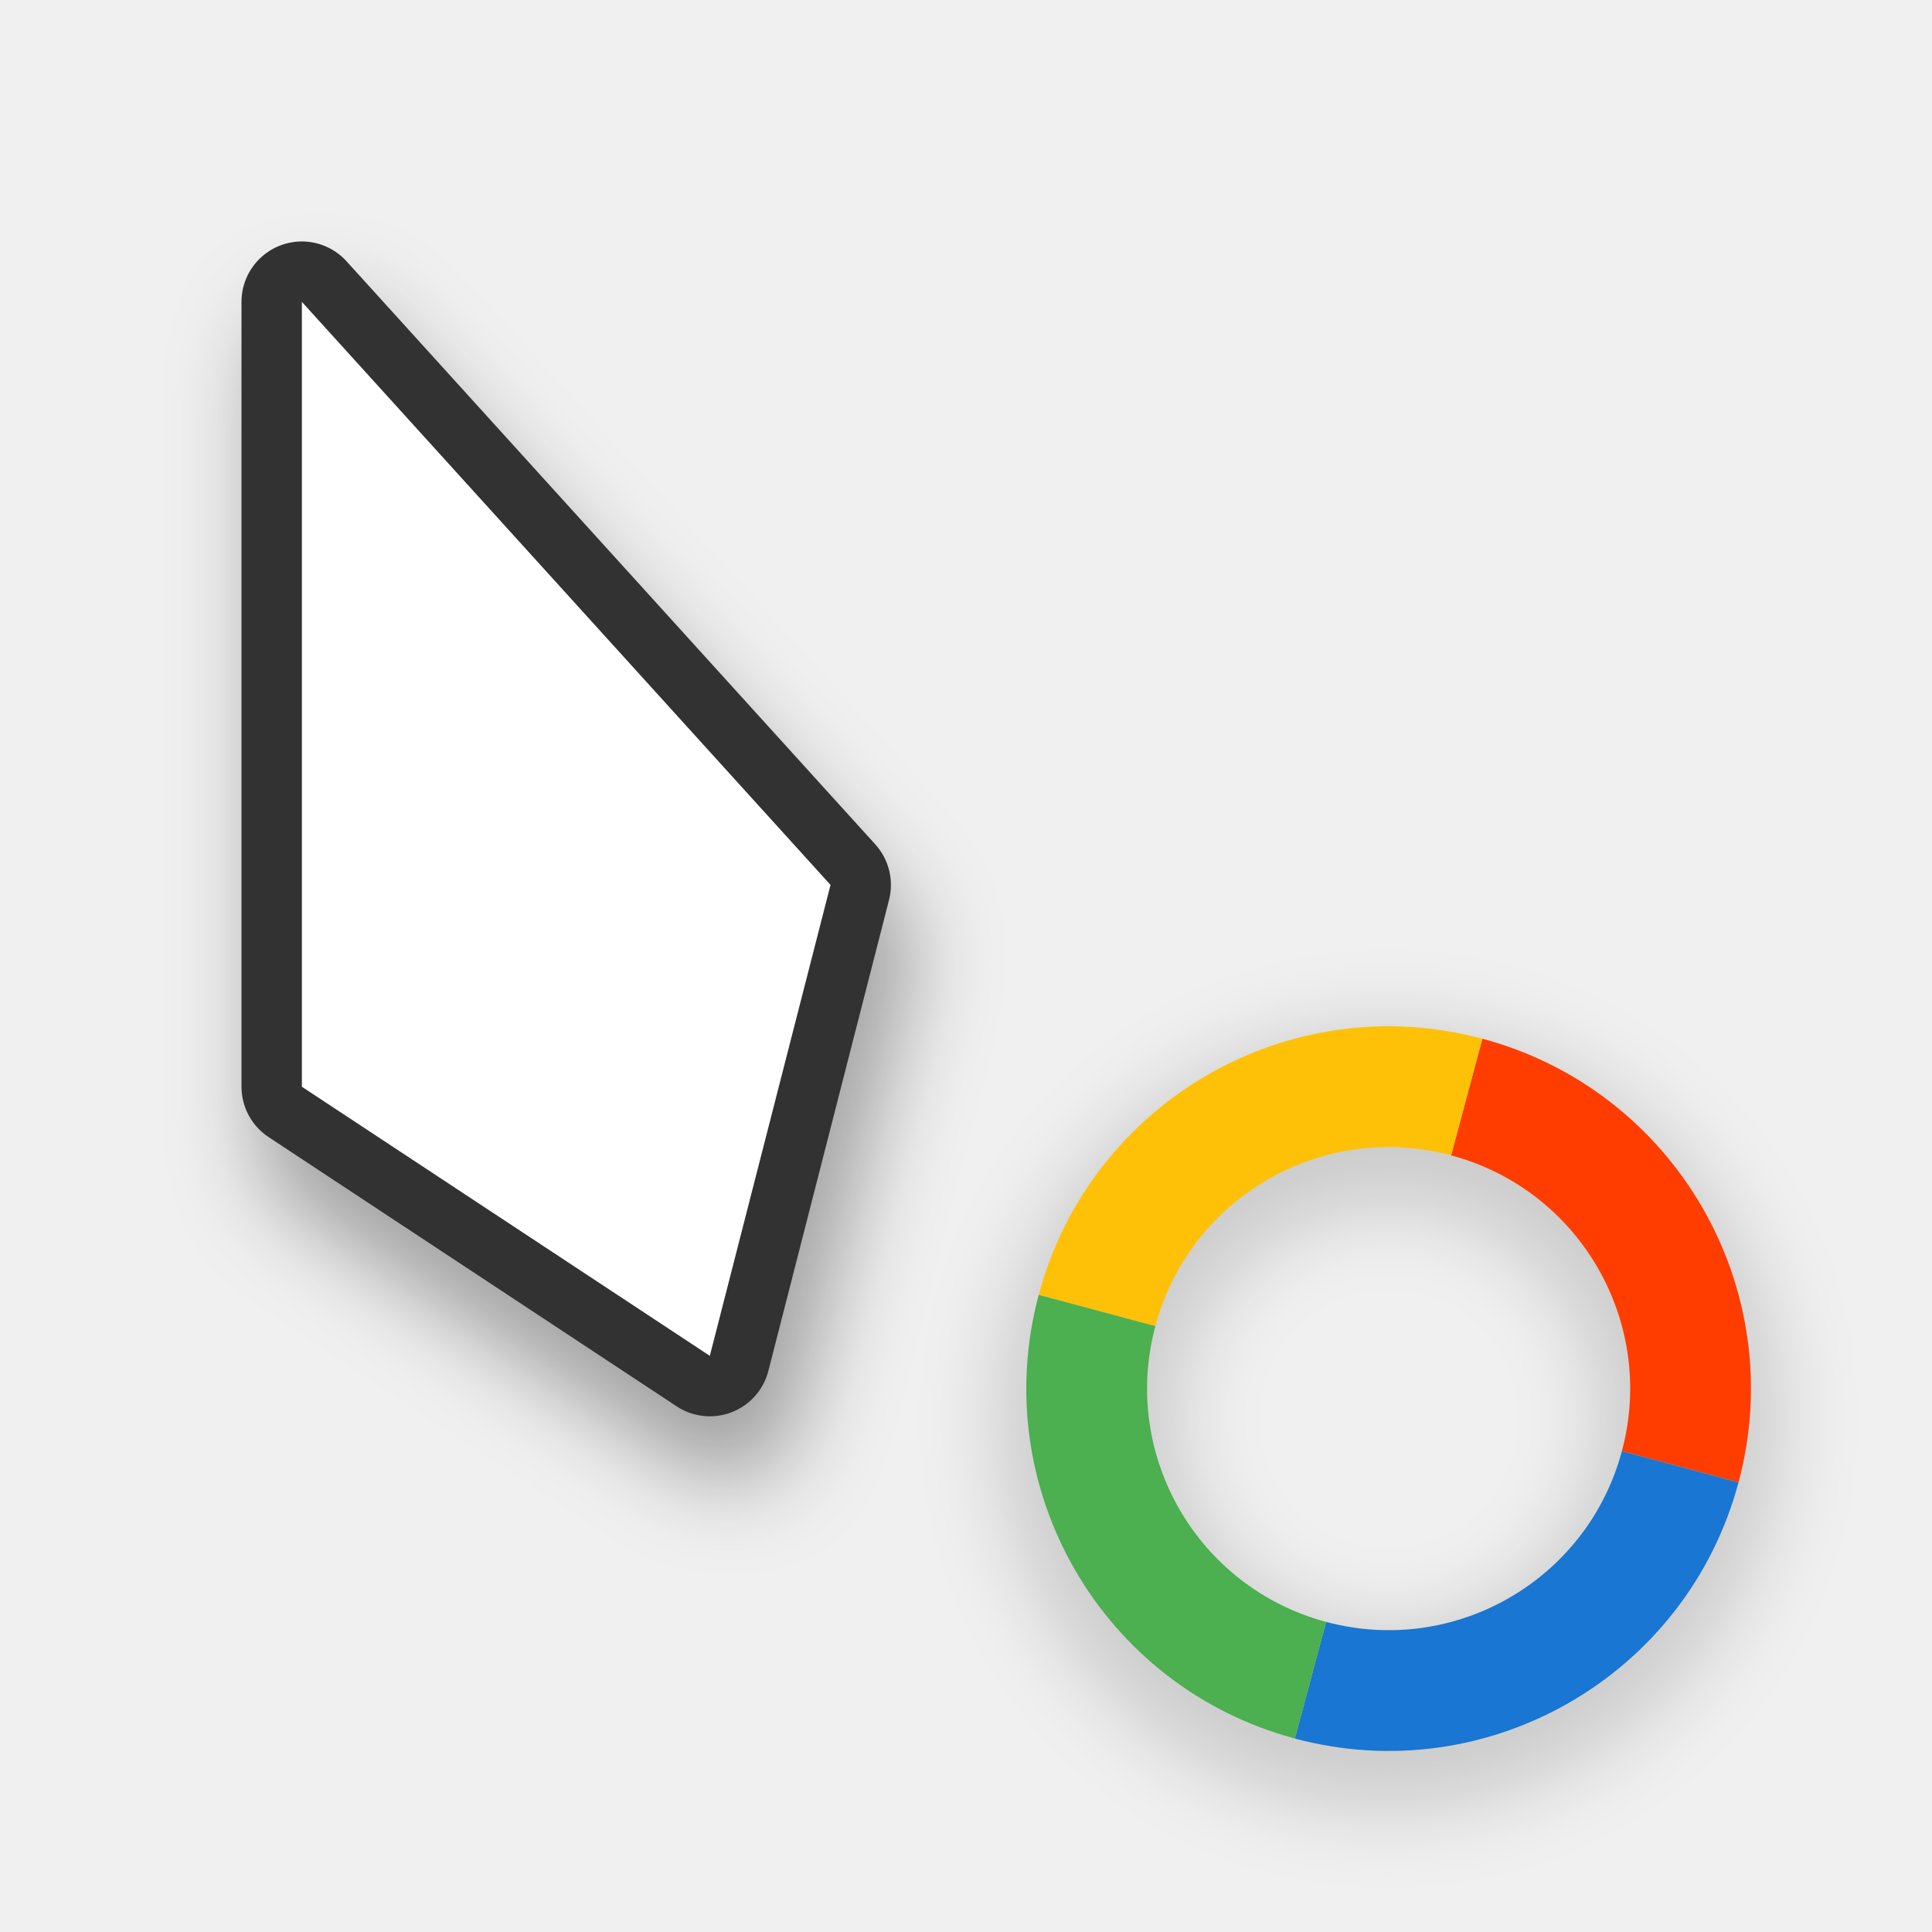
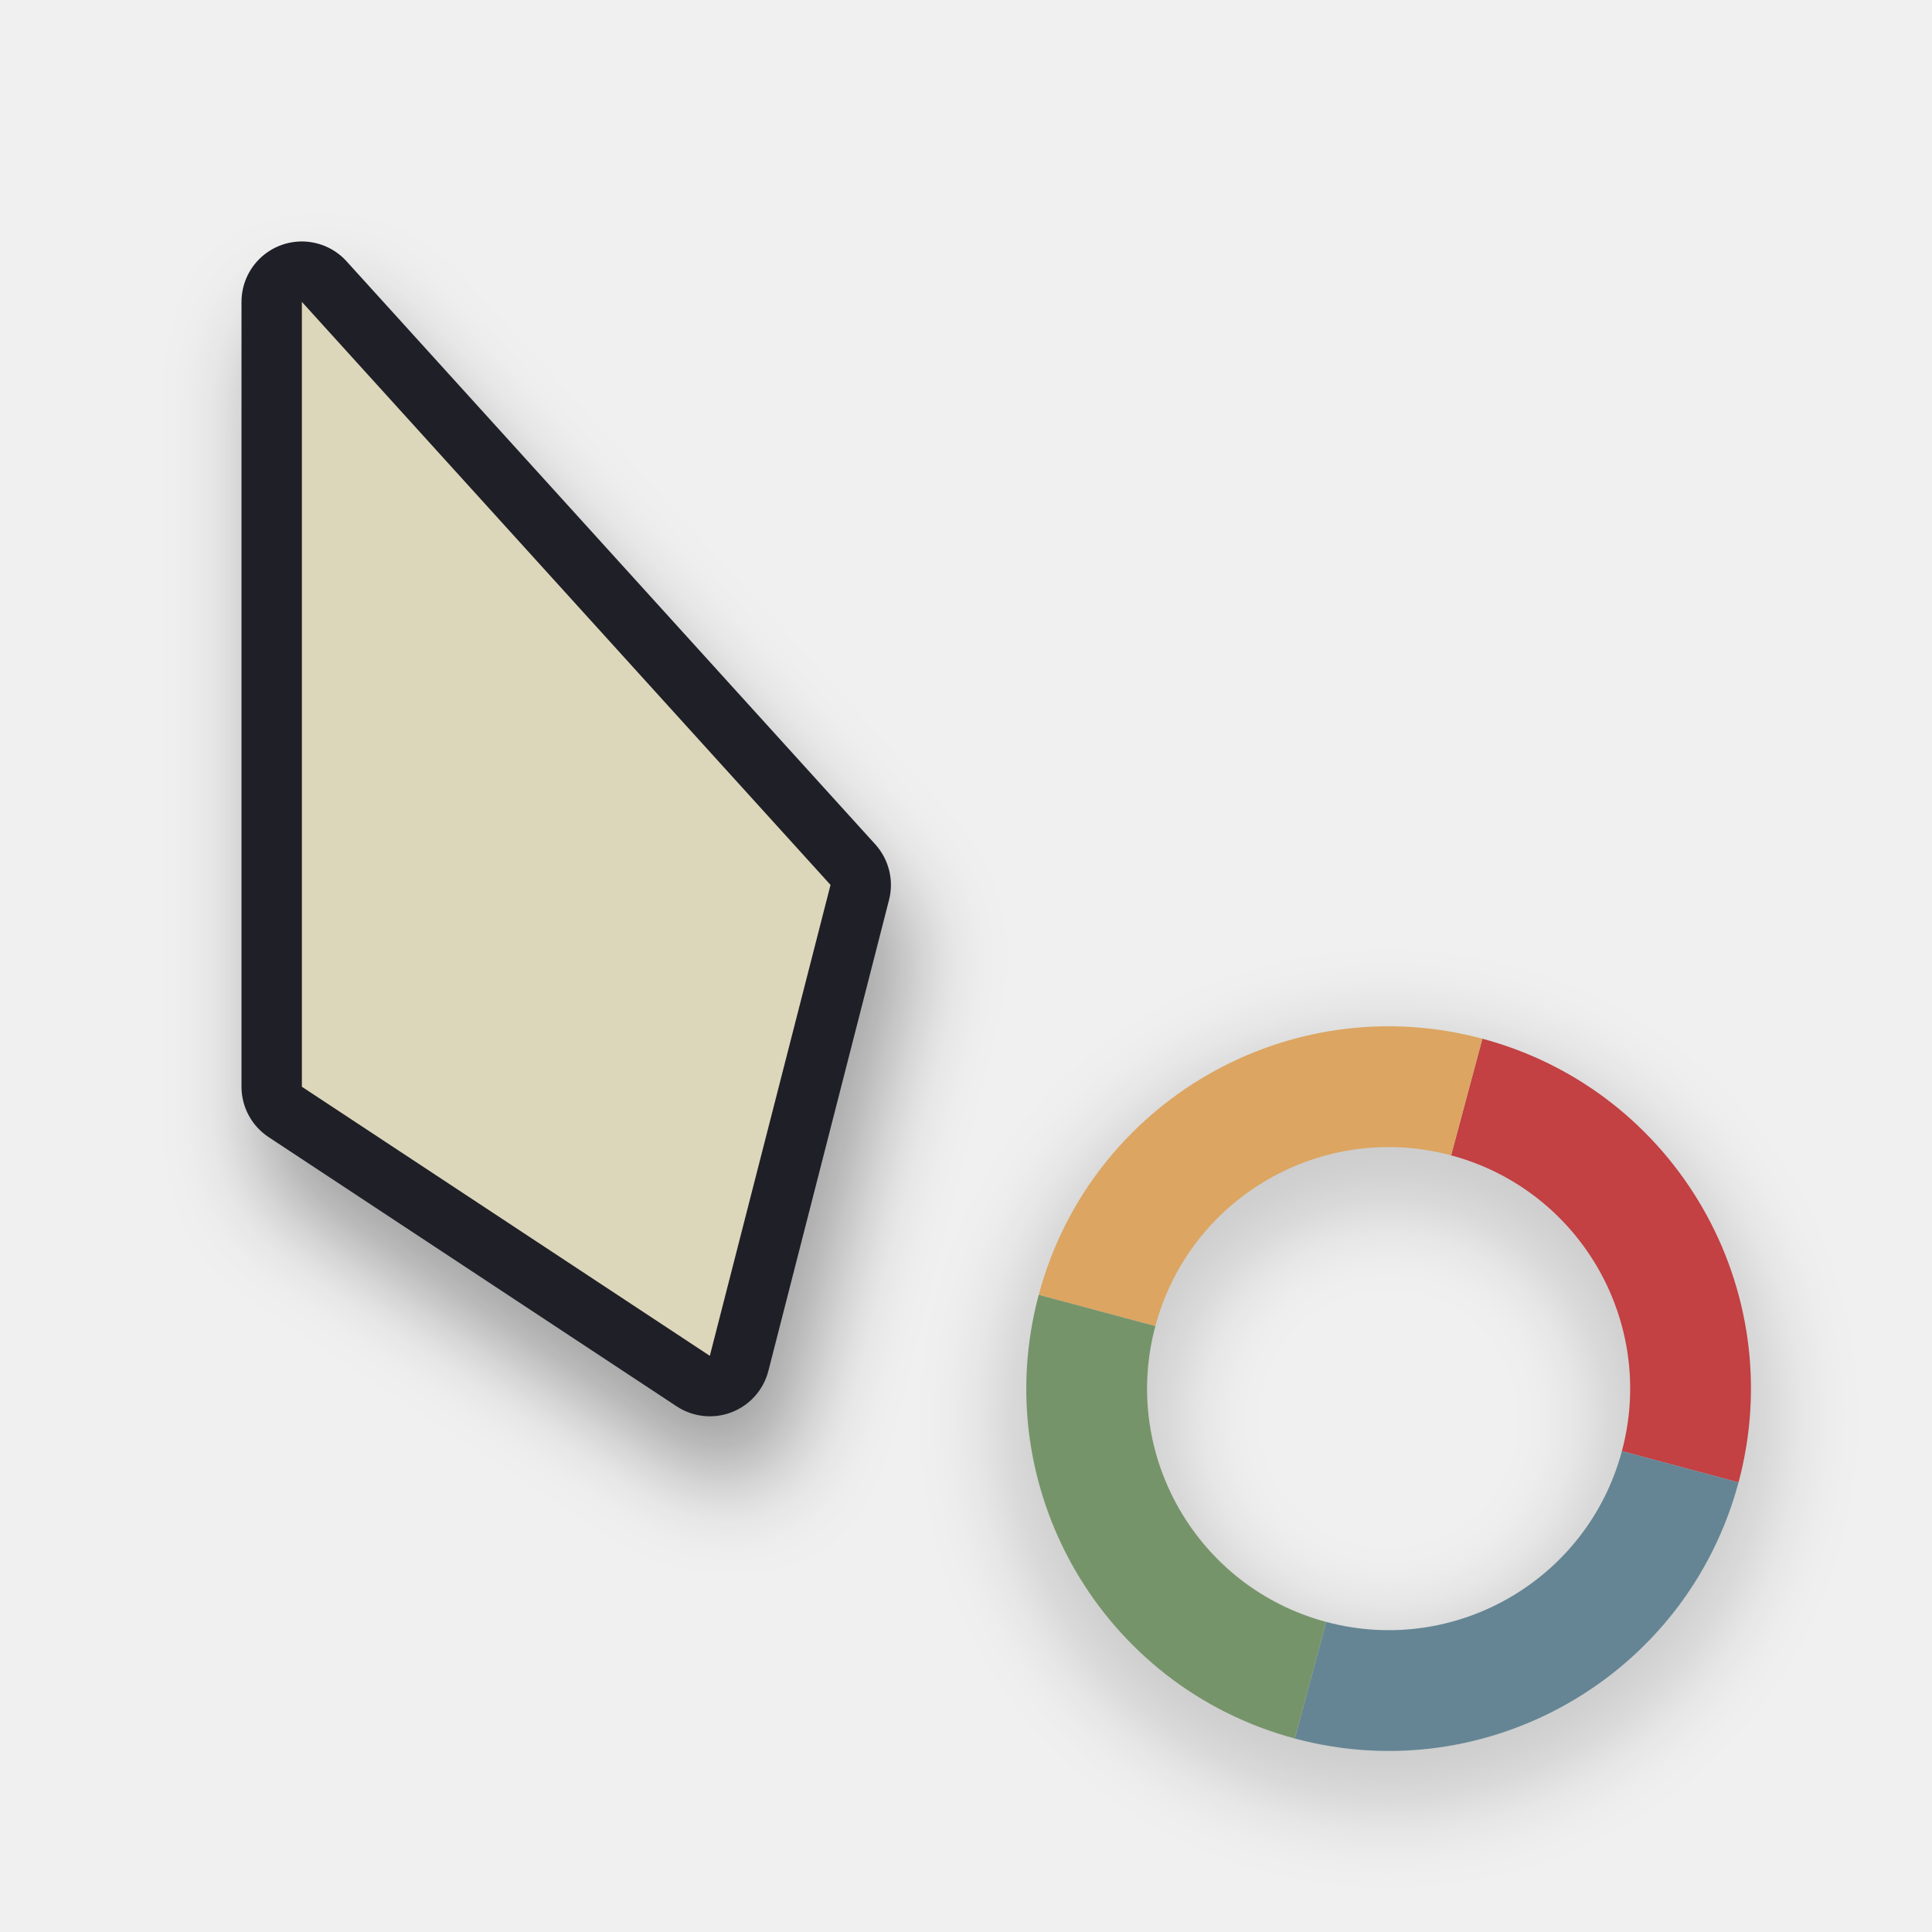
<svg xmlns="http://www.w3.org/2000/svg" width="32" height="32" version="1.1" viewBox="0 0 32 32" id="svg70">
  <defs id="defs38">
    <filter id="b" x="-.162" y="-.095" width="1.324" height="1.191" color-interpolation-filters="sRGB">
      <feGaussianBlur stdDeviation="0.628" id="feGaussianBlur2" />
    </filter>
    <filter id="h" x="-.12" y="-.12" width="1.24" height="1.24" color-interpolation-filters="sRGB">
      <feGaussianBlur stdDeviation="0.65" id="feGaussianBlur5" />
    </filter>
    <linearGradient id="g" x1="17.871" x2="17.871" y1="7.668" y2="17.893" gradientTransform="matrix(.60764 0 0 .58122 11.1 1033.5)" gradientUnits="userSpaceOnUse">
      <stop stop-color="#FBB114" offset="0" id="stop8" />
      <stop stop-color="#FF9508" offset="1" id="stop10" />
    </linearGradient>
    <linearGradient id="f" x1="23.954" x2="23.954" y1="8.61" y2="19.256" gradientTransform="matrix(.5582 0 0 .6327 11.1 1033.5)" gradientUnits="userSpaceOnUse">
      <stop stop-color="#FF645D" offset="0" id="stop13" />
      <stop stop-color="#FF4332" offset="1" id="stop15" />
    </linearGradient>
    <linearGradient id="e" x1="20.127" x2="20.127" y1="19.205" y2="29.033" gradientTransform="matrix(.65219 0 0 .54152 11.1 1033.5)" gradientUnits="userSpaceOnUse">
      <stop stop-color="#CA70E1" offset="0" id="stop18" />
      <stop stop-color="#B452CB" offset="1" id="stop20" />
    </linearGradient>
    <linearGradient id="d" x1="16.36" x2="16.36" y1="17.893" y2="28.118" gradientTransform="matrix(.60764 0 0 .58122 11.1 1033.5)" gradientUnits="userSpaceOnUse">
      <stop stop-color="#14ADF6" offset="0" id="stop23" />
      <stop stop-color="#1191F4" offset="1" id="stop25" />
    </linearGradient>
    <linearGradient id="c" x1="13.308" x2="13.308" y1="13.619" y2="24.265" gradientTransform="matrix(.5582 0 0 .6327 11.1 1033.5)" gradientUnits="userSpaceOnUse">
      <stop stop-color="#52CF30" offset="0" id="stop28" />
      <stop stop-color="#3BBD1C" offset="1" id="stop30" />
    </linearGradient>
    <linearGradient id="a" x1="11.766" x2="11.766" y1="9.377" y2="19.205" gradientTransform="matrix(.65219 0 0 .54152 11.1 1033.5)" gradientUnits="userSpaceOnUse">
      <stop stop-color="#FFD305" offset="0" id="stop33" />
      <stop stop-color="#FDCF01" offset="1" id="stop35" />
    </linearGradient>
    <filter style="color-interpolation-filters:sRGB" id="filter892" x="-0.12" width="1.24" y="-0.12" height="1.24">
      <feGaussianBlur stdDeviation="0.65" id="feGaussianBlur894" />
    </filter>
    <filter style="color-interpolation-filters:sRGB" id="filter4666" x="-0.169" width="1.337" y="-0.093" height="1.186">
      <feGaussianBlur stdDeviation="0.755" id="feGaussianBlur4668" />
    </filter>
  </defs>
  <path id="path850" d="M 23,17 A 6.5,6.5 0 0 0 16.5,23.5 6.5,6.5 0 0 0 23,30 6.5,6.5 0 0 0 29.5,23.5 6.5,6.5 0 0 0 23,17 Z m 0,3 A 3.5,3.5 0 0 1 26.5,23.5 3.5,3.5 0 0 1 23,27 3.5,3.5 0 0 1 19.5,23.5 3.5,3.5 0 0 1 23,20 Z" style="opacity:0.15;fill:#000000;paint-order:stroke fill markers;filter:url(#filter892)" />
  <g id="g4682" transform="translate(-31,1.999999)">
    <path style="color:#000000;font-style:normal;font-variant:normal;font-weight:normal;font-stretch:normal;font-size:medium;line-height:normal;font-family:sans-serif;font-variant-ligatures:normal;font-variant-position:normal;font-variant-caps:normal;font-variant-numeric:normal;font-variant-alternates:normal;font-feature-settings:normal;text-indent:0;text-align:start;text-decoration:none;text-decoration-line:none;text-decoration-style:solid;text-decoration-color:#000000;letter-spacing:normal;word-spacing:normal;text-transform:none;writing-mode:lr-tb;direction:ltr;text-orientation:mixed;dominant-baseline:auto;baseline-shift:baseline;text-anchor:start;white-space:normal;shape-padding:0;clip-rule:nonzero;display:inline;overflow:visible;visibility:visible;opacity:0.35;isolation:auto;mix-blend-mode:normal;color-interpolation:sRGB;color-interpolation-filters:linearRGB;solid-color:#000000;solid-opacity:1;vector-effect:none;fill:#000000;fill-opacity:1;fill-rule:nonzero;stroke:none;stroke-width:2;stroke-linecap:round;stroke-linejoin:round;stroke-miterlimit:4;stroke-dasharray:none;stroke-dashoffset:0;stroke-opacity:1;paint-order:stroke fill markers;filter:url(#filter4666);color-rendering:auto;image-rendering:auto;shape-rendering:auto;text-rendering:auto;enable-background:accumulate" d="m 36.379,3.07 a 1,1 0 0 0 -1.033,1 v 13 a 1,1 0 0 0 0.449,0.834 l 6.758,4.459 a 1,1 0 0 0 1.52,-0.588 l 1.998,-7.799 A 1,1 0 0 0 45.844,13.057 L 37.086,3.398 A 1,1 0 0 0 36.379,3.07 Z M 37.346,6.662 44,14 42.482,19.92 37.346,16.531 Z" id="path4556" />
-     <path id="path4552" d="M 36.033,2 A 1,1 0 0 0 35,3 v 13 a 1,1 0 0 0 0.449,0.834 l 6.758,4.459 a 1,1 0 0 0 1.52,-0.588 L 45.725,12.906 A 1,1 0 0 0 45.498,11.986 L 36.74,2.328 A 1,1 0 0 0 36.033,2 Z M 37,5.592 43.654,12.93 42.137,18.85 37,15.461 Z" style="color:#000000;font-style:normal;font-variant:normal;font-weight:normal;font-stretch:normal;font-size:medium;line-height:normal;font-family:sans-serif;font-variant-ligatures:normal;font-variant-position:normal;font-variant-caps:normal;font-variant-numeric:normal;font-variant-alternates:normal;font-feature-settings:normal;text-indent:0;text-align:start;text-decoration:none;text-decoration-line:none;text-decoration-style:solid;text-decoration-color:#000000;letter-spacing:normal;word-spacing:normal;text-transform:none;writing-mode:lr-tb;direction:ltr;text-orientation:mixed;dominant-baseline:auto;baseline-shift:baseline;text-anchor:start;white-space:normal;shape-padding:0;clip-rule:nonzero;display:inline;overflow:visible;visibility:visible;opacity:1;isolation:auto;mix-blend-mode:normal;color-interpolation:sRGB;color-interpolation-filters:linearRGB;solid-color:#000000;solid-opacity:1;vector-effect:none;fill:#323232;fill-opacity:1;fill-rule:nonzero;stroke:none;stroke-width:2;stroke-linecap:round;stroke-linejoin:round;stroke-miterlimit:4;stroke-dasharray:none;stroke-dashoffset:0;stroke-opacity:1;paint-order:stroke fill markers;color-rendering:auto;image-rendering:auto;shape-rendering:auto;text-rendering:auto;enable-background:accumulate" />
-     <path id="rect4546" d="m 36,3 v 13 l 6.757,4.457 1.999,-7.8 z" style="opacity:1;fill:#ffffff;fill-opacity:1;stroke:none;stroke-width:2.237;stroke-linecap:round;stroke-linejoin:round;stroke-miterlimit:4;stroke-dasharray:none;stroke-opacity:1;paint-order:stroke fill markers" />
+     <path id="path4552" d="M 36.033,2 A 1,1 0 0 0 35,3 v 13 a 1,1 0 0 0 0.449,0.834 l 6.758,4.459 a 1,1 0 0 0 1.52,-0.588 L 45.725,12.906 A 1,1 0 0 0 45.498,11.986 L 36.74,2.328 A 1,1 0 0 0 36.033,2 Z M 37,5.592 43.654,12.93 42.137,18.85 37,15.461 Z" style="color:#000000;font-style:normal;font-variant:normal;font-weight:normal;font-stretch:normal;font-size:medium;line-height:normal;font-family:sans-serif;font-variant-ligatures:normal;font-variant-position:normal;font-variant-caps:normal;font-variant-numeric:normal;font-variant-alternates:normal;font-feature-settings:normal;text-indent:0;text-align:start;text-decoration:none;text-decoration-line:none;text-decoration-style:solid;text-decoration-color:#000000;letter-spacing:normal;word-spacing:normal;text-transform:none;writing-mode:lr-tb;direction:ltr;text-orientation:mixed;dominant-baseline:auto;baseline-shift:baseline;text-anchor:start;white-space:normal;shape-padding:0;clip-rule:nonzero;display:inline;overflow:visible;visibility:visible;opacity:1;isolation:auto;mix-blend-mode:normal;color-interpolation:sRGB;color-interpolation-filters:linearRGB;solid-color:#000000;solid-opacity:1;vector-effect:none;fill:#1f1f28;fill-opacity:1;fill-rule:nonzero;stroke:none;stroke-width:2;stroke-linecap:round;stroke-linejoin:round;stroke-miterlimit:4;stroke-dasharray:none;stroke-dashoffset:0;stroke-opacity:1;paint-order:stroke fill markers;color-rendering:auto;image-rendering:auto;shape-rendering:auto;text-rendering:auto;enable-background:accumulate" />
+     <path id="rect4546" d="m 36,3 v 13 l 6.757,4.457 1.999,-7.8 z" style="opacity:1;fill:#dcd7ba;fill-opacity:1;stroke:none;stroke-width:2.237;stroke-linecap:round;stroke-linejoin:round;stroke-miterlimit:4;stroke-dasharray:none;stroke-opacity:1;paint-order:stroke fill markers" />
  </g>
  <g id="g964" transform="rotate(105,23,23)">
-     <path id="circle913" d="m 23,17 a 6,6 0 0 0 -6,6 h 2 a 4,4 0 0 1 4,-4 z" style="fill:#ff3d00;fill-opacity:1;stroke-width:0.923;paint-order:stroke fill markers" />
-     <path style="fill:#1976d2;fill-opacity:1;stroke-width:0.923;paint-order:stroke fill markers" d="m 23,17 a 6,6 0 0 1 6,6 h -2 a 4,4 0 0 0 -4,-4 z" id="path954" />
-     <path style="fill:#ffc107;fill-opacity:1;stroke-width:0.923;paint-order:stroke fill markers" d="m 23,29 a 6,6 0 0 1 -6,-6 h 2 a 4,4 0 0 0 4,4 z" id="path956" />
-     <path id="path958" d="m 23,29 a 6,6 0 0 0 6,-6 h -2 a 4,4 0 0 1 -4,4 z" style="fill:#4caf50;fill-opacity:1;stroke-width:0.923;paint-order:stroke fill markers" />
+     <path id="circle913" d="m 23,17 a 6,6 0 0 0 -6,6 h 2 a 4,4 0 0 1 4,-4 z" style="fill:#c34043;fill-opacity:1;stroke-width:0.923;paint-order:stroke fill markers" />
+     <path style="fill:#658594;fill-opacity:1;stroke-width:0.923;paint-order:stroke fill markers" d="m 23,17 a 6,6 0 0 1 6,6 h -2 a 4,4 0 0 0 -4,-4 z" id="path954" />
+     <path style="fill:#dca561;fill-opacity:1;stroke-width:0.923;paint-order:stroke fill markers" d="m 23,29 a 6,6 0 0 1 -6,-6 h 2 a 4,4 0 0 0 4,4 z" id="path956" />
+     <path id="path958" d="m 23,29 a 6,6 0 0 0 6,-6 h -2 a 4,4 0 0 1 -4,4 z" style="fill:#76946a;fill-opacity:1;stroke-width:0.923;paint-order:stroke fill markers" />
  </g>
</svg>
